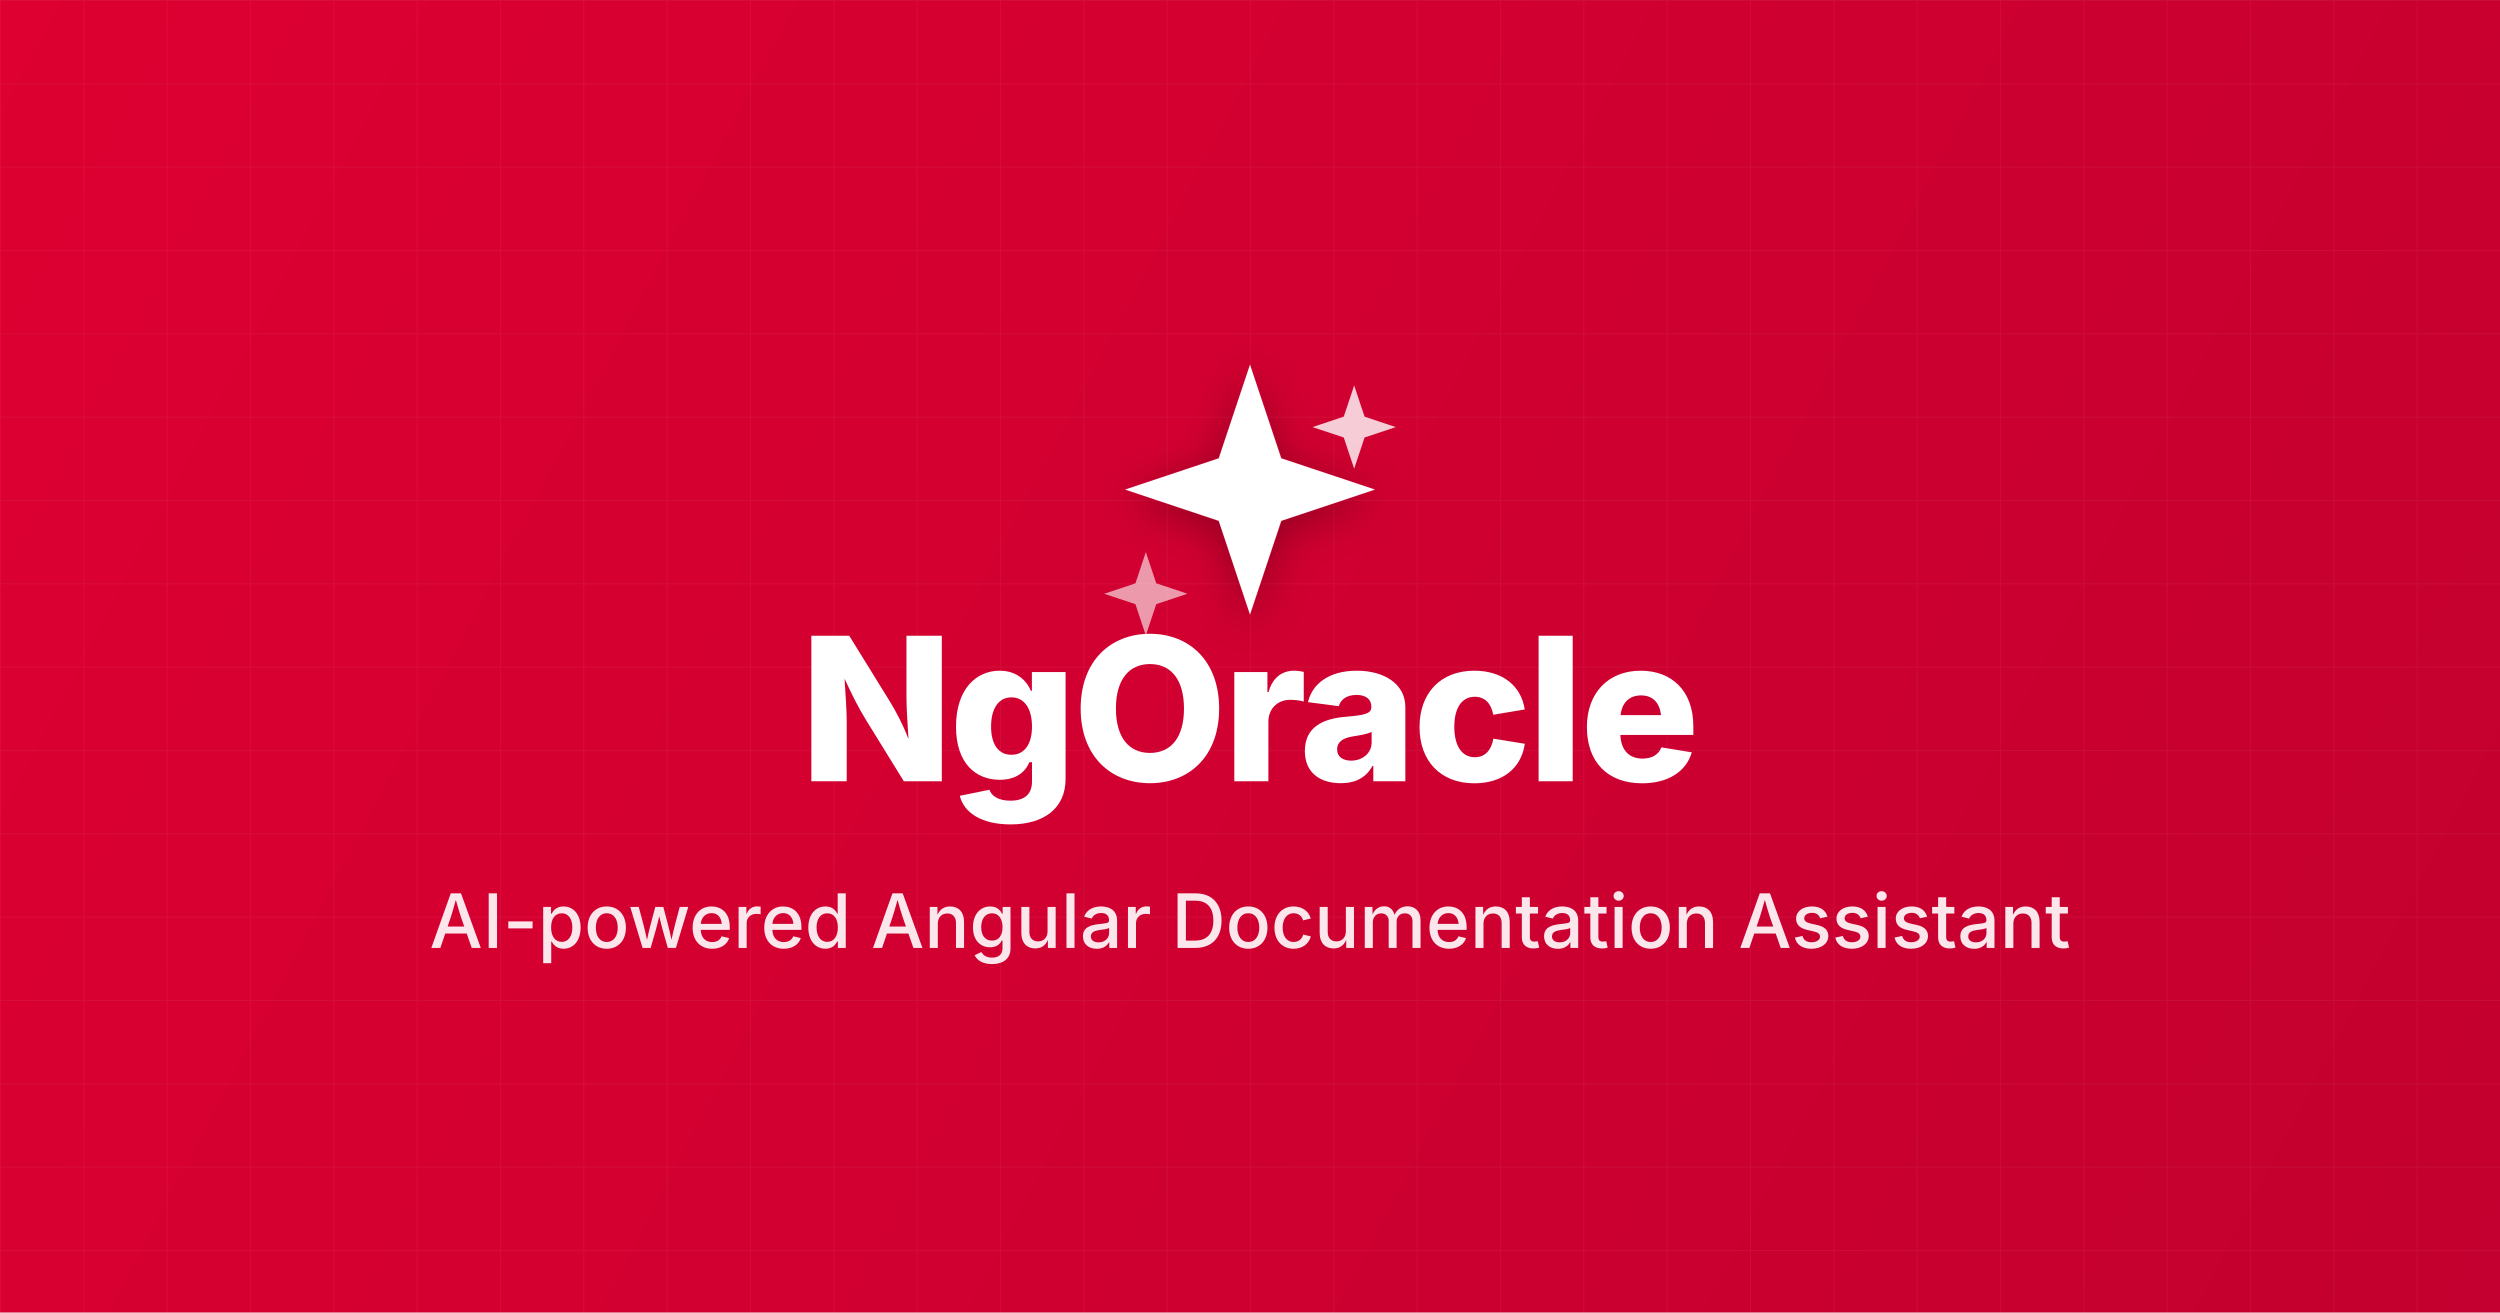
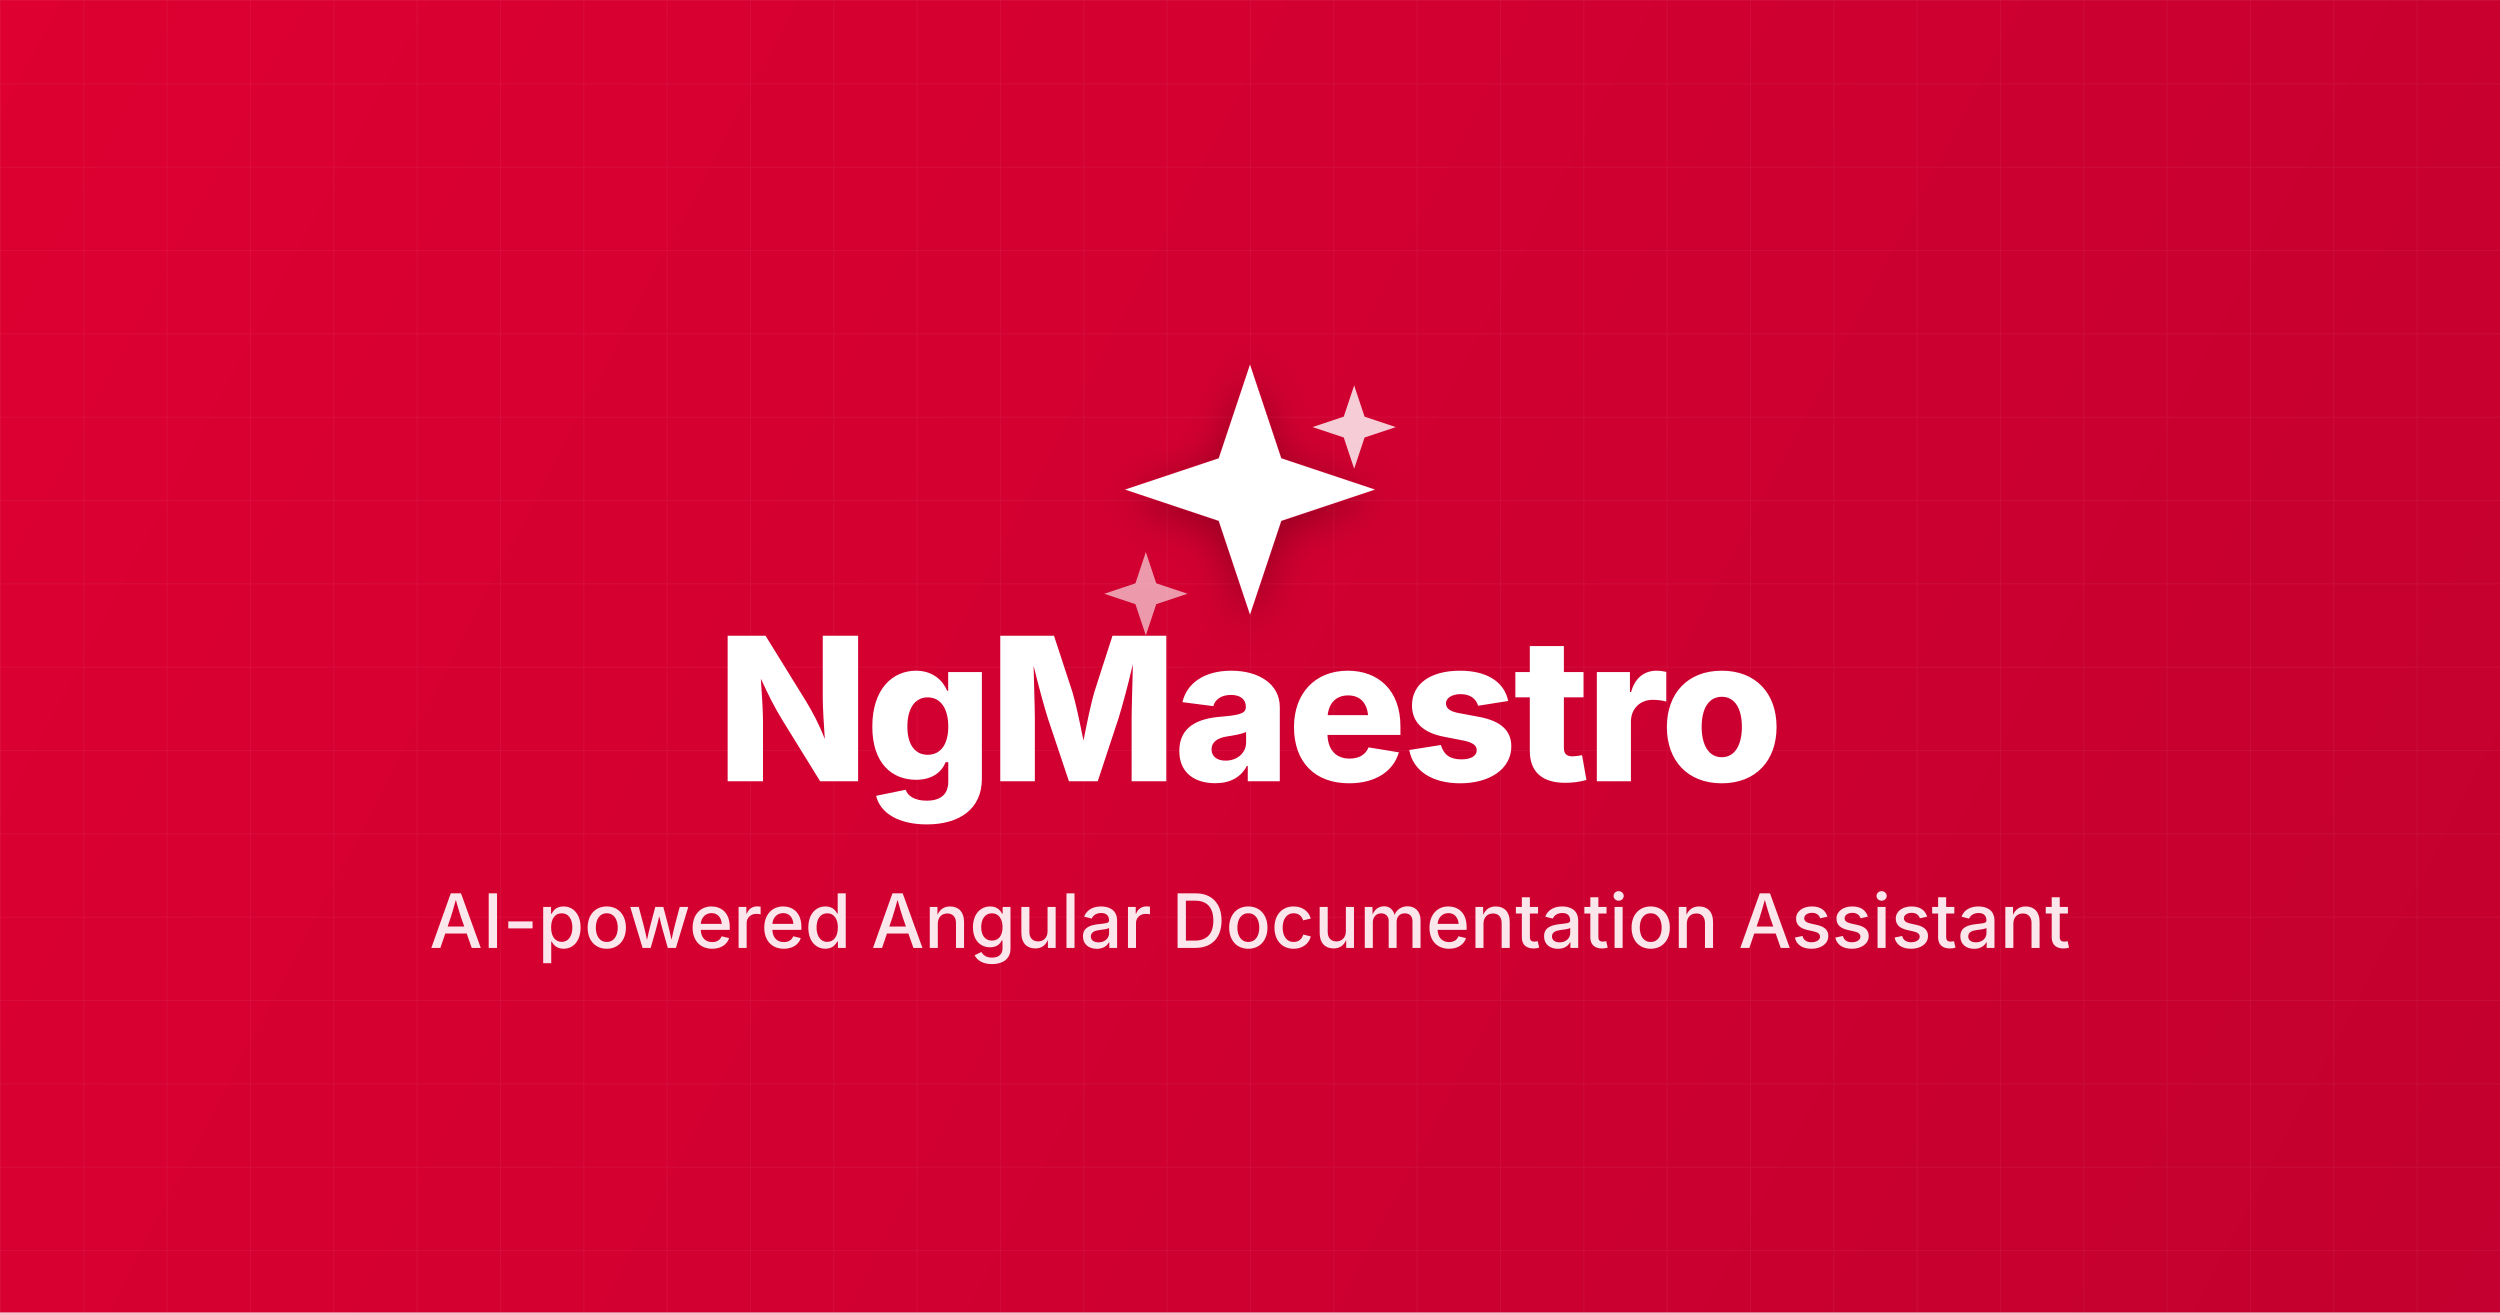
<svg xmlns="http://www.w3.org/2000/svg" width="1200" height="630" viewBox="0 0 1200 630" fill="none">
  <defs>
    <linearGradient id="bg-gradient" x1="0" y1="0" x2="1200" y2="630" gradientUnits="userSpaceOnUse">
      <stop offset="0%" stop-color="#dd0031" />
      <stop offset="100%" stop-color="#c3002f" />
    </linearGradient>
    <filter id="dropShadow" x="-20" y="-20" width="200" height="200">
      <feGaussianBlur in="SourceAlpha" stdDeviation="10" />
      <feOffset dx="0" dy="4" result="offsetblur" />
      <feComponentTransfer>
        <feFuncA type="linear" slope="0.3" />
      </feComponentTransfer>
      <feMerge>
        <feMergeNode />
        <feMergeNode in="SourceGraphic" />
      </feMerge>
    </filter>
  </defs>
  <rect width="1200" height="630" fill="url(#bg-gradient)" />
  <pattern id="grid" width="40" height="40" patternUnits="userSpaceOnUse">
    <path d="M 40 0 L 0 0 0 40" fill="none" stroke="white" stroke-width="1" opacity="0.05" />
  </pattern>
  <rect width="1200" height="630" fill="url(#grid)" />
  <g transform="translate(600, 315)" text-anchor="middle">
    <g transform="translate(0, -80)">
      <path d="M0 -60 L15 -15 L60 0 L15 15 L0 60 L-15 15 L-60 0 L-15 -15 Z" fill="white" filter="url(#dropShadow)">
        <animateTransform attributeName="transform" type="scale" values="1;1.1;1" dur="3s" repeatCount="indefinite" />
      </path>
      <path d="M50 -50 L55 -35 L70 -30 L55 -25 L50 -10 L45 -25 L30 -30 L45 -35 Z" fill="white" opacity="0.8" />
      <path d="M-50 30 L-45 45 L-30 50 L-45 55 L-50 70 L-55 55 L-70 50 L-55 45 Z" fill="white" opacity="0.6" />
    </g>
    <text y="60" font-family="'Inter', -apple-system, BlinkMacSystemFont, 'Segoe UI', Roboto, sans-serif" font-weight="800" font-size="96" fill="white" letter-spacing="-2">
-             NgOracle
+             NgMaestro
        </text>
    <text y="140" font-family="'Inter', -apple-system, BlinkMacSystemFont, 'Segoe UI', Roboto, sans-serif" font-weight="500" font-size="36" fill="white" opacity="0.9">
            AI-powered Angular Documentation Assistant
        </text>
  </g>
</svg>
